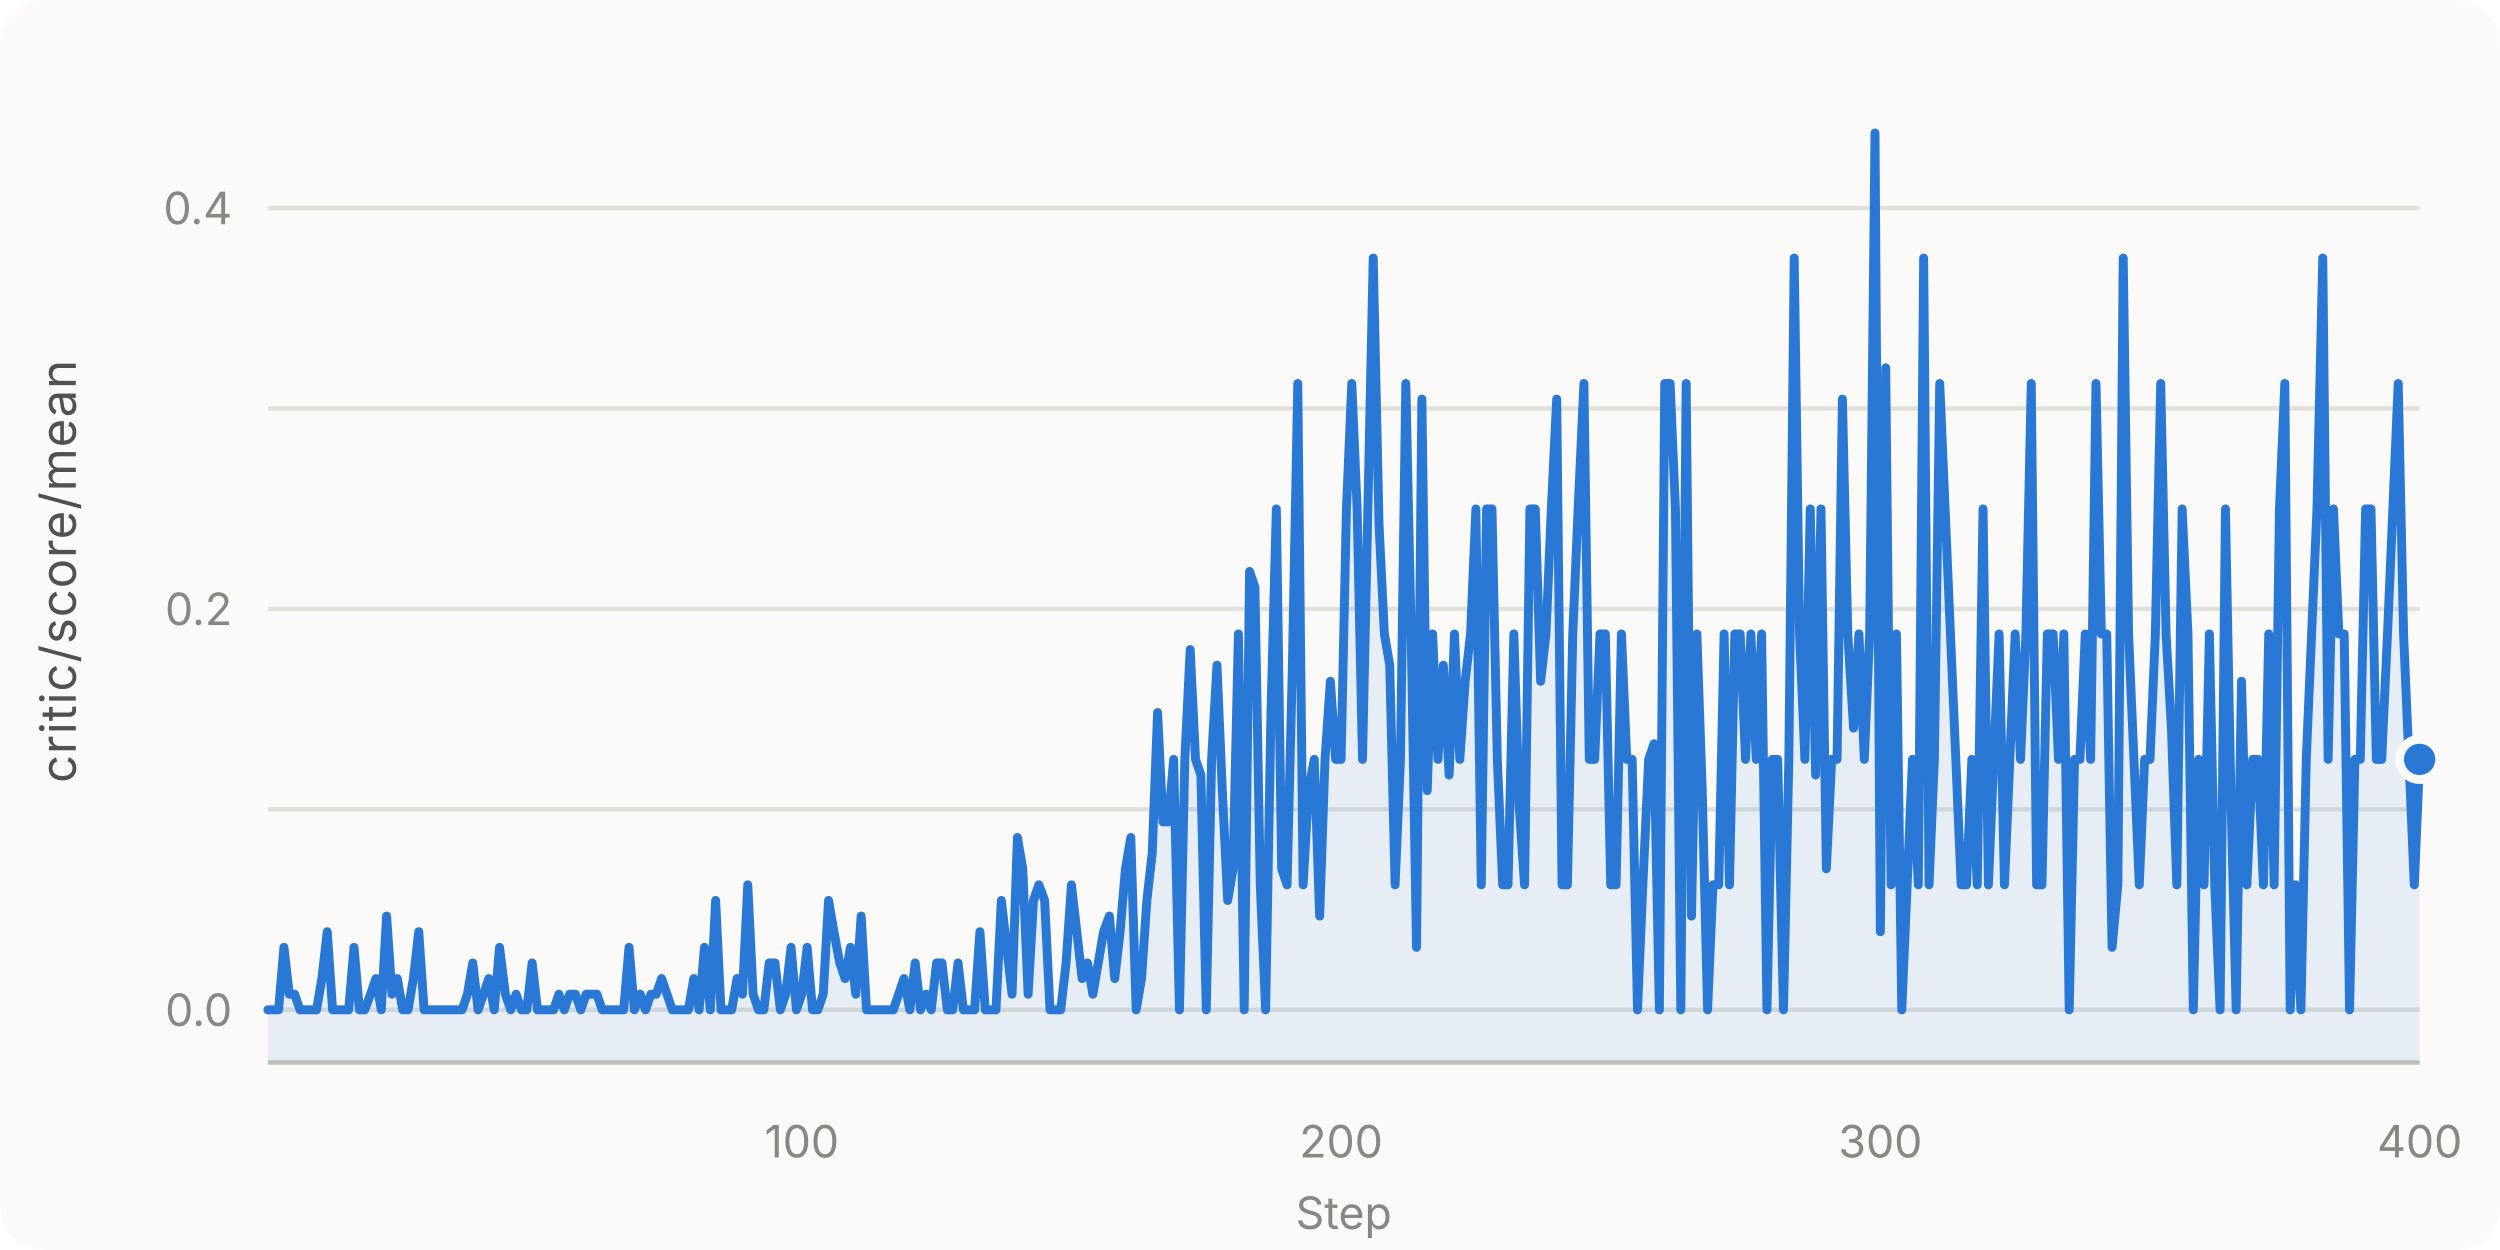
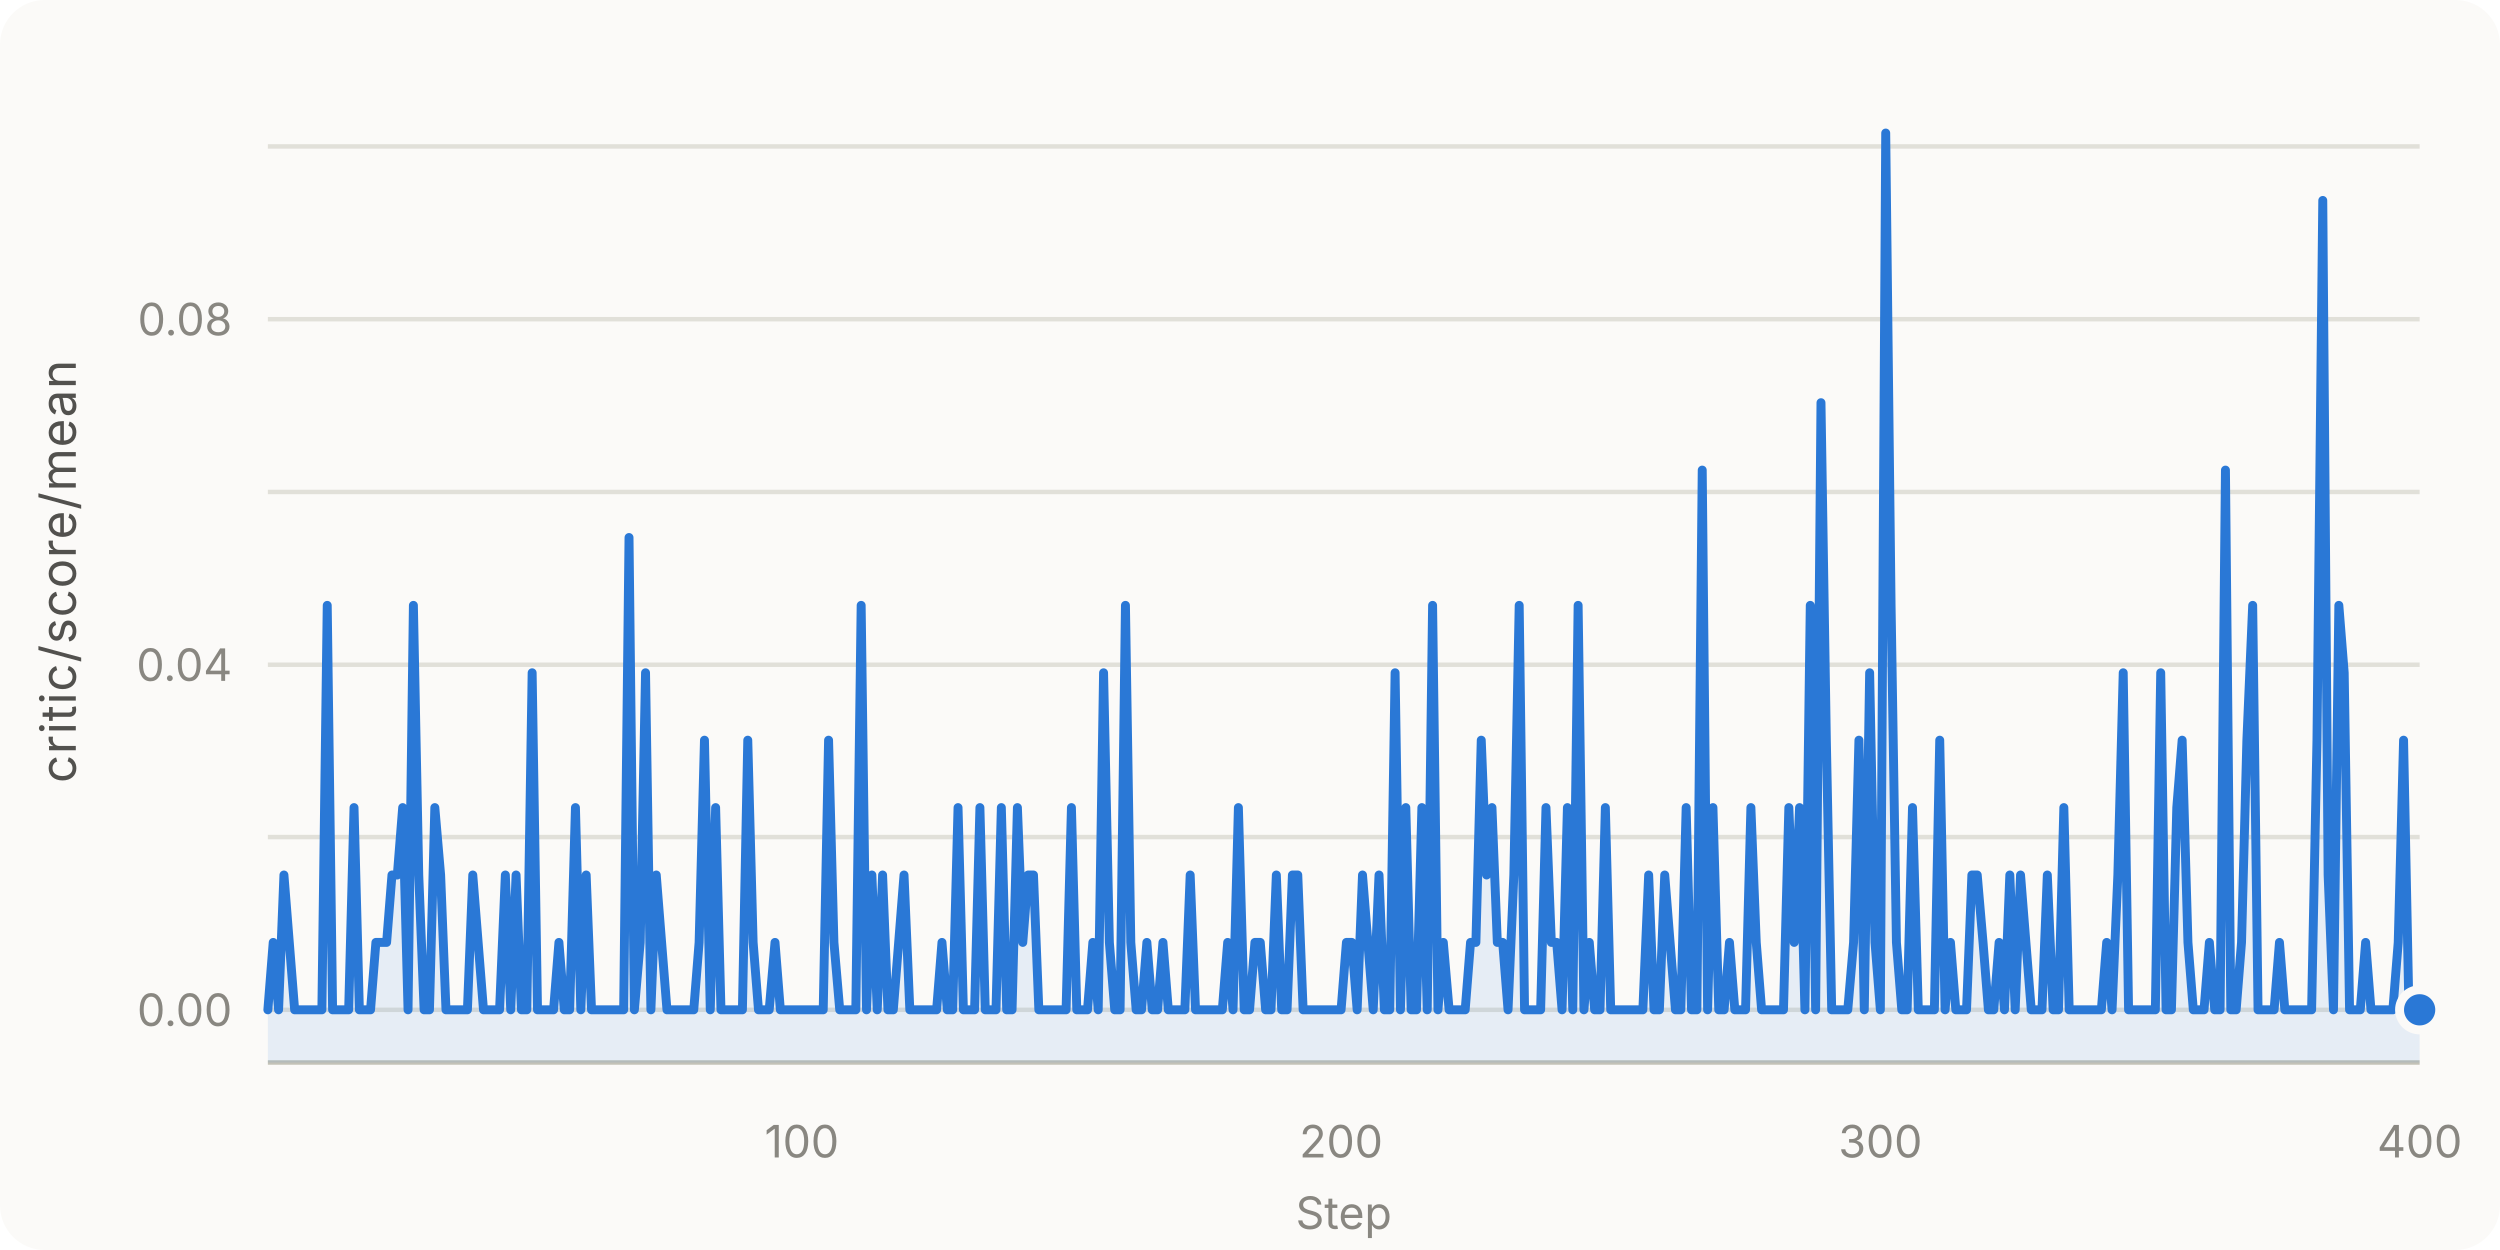
<svg xmlns="http://www.w3.org/2000/svg" viewBox="0 0 560 280" role="img" aria-labelledby="d">
  <rect width="560" height="280" rx="10" fill="#fbfaf8" />
  <text x="13" y="128.0" font-family="system-ui, -apple-system, 'Segoe UI', sans-serif" font-size="11" fill="#52514e" letter-spacing="0.2" text-anchor="middle" dominant-baseline="middle" transform="rotate(-90 13 128.0)">critic/score/mean</text>
  <line x1="60.0" y1="226.2" x2="542.0" y2="226.2" stroke="#e1e0d9" stroke-width="1" />
-   <text x="52" y="226.2" font-family="system-ui, -apple-system, 'Segoe UI', sans-serif" font-size="10" fill="#898781" text-anchor="end" dominant-baseline="middle">0.0</text>
-   <line x1="60.0" y1="181.3" x2="542.0" y2="181.3" stroke="#e1e0d9" stroke-width="1" />
-   <line x1="60.0" y1="136.4" x2="542.0" y2="136.4" stroke="#e1e0d9" stroke-width="1" />
-   <text x="52" y="136.4" font-family="system-ui, -apple-system, 'Segoe UI', sans-serif" font-size="10" fill="#898781" text-anchor="end" dominant-baseline="middle">0.2</text>
-   <line x1="60.0" y1="91.5" x2="542.0" y2="91.5" stroke="#e1e0d9" stroke-width="1" />
-   <line x1="60.0" y1="46.6" x2="542.0" y2="46.6" stroke="#e1e0d9" stroke-width="1" />
-   <text x="52" y="46.6" font-family="system-ui, -apple-system, 'Segoe UI', sans-serif" font-size="10" fill="#898781" text-anchor="end" dominant-baseline="middle">0.4</text>
+   <text x="52" y="226.2" font-family="system-ui, -apple-system, 'Segoe UI', sans-serif" font-size="10" fill="#898781" text-anchor="end" dominant-baseline="middle">0.00</text>
+   <line x1="60.0" y1="187.5" x2="542.0" y2="187.5" stroke="#e1e0d9" stroke-width="1" />
+   <line x1="60.0" y1="148.9" x2="542.0" y2="148.9" stroke="#e1e0d9" stroke-width="1" />
+   <text x="52" y="148.9" font-family="system-ui, -apple-system, 'Segoe UI', sans-serif" font-size="10" fill="#898781" text-anchor="end" dominant-baseline="middle">0.04</text>
+   <line x1="60.0" y1="110.2" x2="542.0" y2="110.2" stroke="#e1e0d9" stroke-width="1" />
+   <line x1="60.0" y1="71.5" x2="542.0" y2="71.5" stroke="#e1e0d9" stroke-width="1" />
+   <text x="52" y="71.5" font-family="system-ui, -apple-system, 'Segoe UI', sans-serif" font-size="10" fill="#898781" text-anchor="end" dominant-baseline="middle">0.08</text>
+   <line x1="60.0" y1="32.8" x2="542.0" y2="32.8" stroke="#e1e0d9" stroke-width="1" />
  <line x1="60.0" y1="238.0" x2="542.0" y2="238.0" stroke="#c3c2b7" stroke-width="1" />
  <text x="179.6" y="252" font-family="system-ui, -apple-system, 'Segoe UI', sans-serif" font-size="10" fill="#898781" text-anchor="middle" dominant-baseline="hanging">100</text>
  <text x="300.4" y="252" font-family="system-ui, -apple-system, 'Segoe UI', sans-serif" font-size="10" fill="#898781" text-anchor="middle" dominant-baseline="hanging">200</text>
  <text x="421.2" y="252" font-family="system-ui, -apple-system, 'Segoe UI', sans-serif" font-size="10" fill="#898781" text-anchor="middle" dominant-baseline="hanging">300</text>
  <text x="542.0" y="252" font-family="system-ui, -apple-system, 'Segoe UI', sans-serif" font-size="10" fill="#898781" text-anchor="middle" dominant-baseline="hanging">400</text>
  <text x="301.0" y="268" font-family="system-ui, -apple-system, 'Segoe UI', sans-serif" font-size="10" fill="#898781" text-anchor="middle" dominant-baseline="hanging">Step</text>
-   <path d="M60.0,238.0 L60.0,226.2 L61.2,226.2 L62.4,226.2 L63.6,212.2 L64.8,222.7 L66.0,222.7 L67.2,226.2 L68.5,226.2 L69.7,226.2 L70.9,226.2 L72.1,219.2 L73.3,208.7 L74.5,226.2 L75.7,226.2 L76.9,226.2 L78.1,226.2 L79.3,212.2 L80.5,226.2 L81.7,226.2 L83.0,222.7 L84.2,219.2 L85.4,226.2 L86.6,205.2 L87.8,222.7 L89.0,219.2 L90.2,226.2 L91.4,226.2 L92.6,219.2 L93.8,208.7 L95.0,226.2 L96.2,226.2 L97.4,226.2 L98.7,226.2 L99.9,226.2 L101.1,226.2 L102.3,226.2 L103.5,226.2 L104.7,222.7 L105.9,215.7 L107.1,226.2 L108.3,222.7 L109.5,219.2 L110.7,226.2 L111.9,212.2 L113.2,222.7 L114.4,226.2 L115.6,222.7 L116.8,226.2 L118.0,226.2 L119.2,215.7 L120.4,226.2 L121.6,226.2 L122.8,226.2 L124.0,226.2 L125.2,222.7 L126.4,226.2 L127.6,222.7 L128.9,222.7 L130.1,226.2 L131.3,222.7 L132.5,222.7 L133.7,222.7 L134.9,226.2 L136.1,226.2 L137.3,226.2 L138.5,226.2 L139.7,226.2 L140.9,212.2 L142.1,226.2 L143.4,222.7 L144.6,226.2 L145.8,222.7 L147.0,222.7 L148.2,219.2 L149.4,222.7 L150.6,226.2 L151.8,226.2 L153.0,226.2 L154.2,226.2 L155.4,219.2 L156.6,226.2 L157.8,212.2 L159.1,226.2 L160.3,201.7 L161.5,226.2 L162.7,226.2 L163.9,226.2 L165.1,219.2 L166.3,222.7 L167.5,198.2 L168.7,222.7 L169.9,226.2 L171.1,226.2 L172.3,215.7 L173.6,215.7 L174.8,226.2 L176.0,222.7 L177.2,212.2 L178.4,226.2 L179.6,222.7 L180.8,212.2 L182.0,226.2 L183.2,226.2 L184.4,222.7 L185.6,201.7 L186.8,208.7 L188.1,215.7 L189.3,219.2 L190.5,212.2 L191.7,222.7 L192.9,205.2 L194.1,226.2 L195.3,226.2 L196.5,226.2 L197.7,226.2 L198.9,226.2 L200.1,226.2 L201.3,222.7 L202.5,219.2 L203.8,226.2 L205.0,215.7 L206.2,226.2 L207.4,222.7 L208.6,226.2 L209.8,215.7 L211.0,215.7 L212.2,226.2 L213.4,226.2 L214.6,215.7 L215.8,226.2 L217.0,226.2 L218.3,226.2 L219.5,208.7 L220.7,226.2 L221.9,226.2 L223.1,226.2 L224.3,201.7 L225.5,212.2 L226.7,222.7 L227.9,187.6 L229.1,194.6 L230.3,222.7 L231.5,201.7 L232.7,198.2 L234.0,201.7 L235.2,226.2 L236.4,226.2 L237.6,226.2 L238.8,215.7 L240.0,198.2 L241.2,208.7 L242.4,219.2 L243.6,215.7 L244.8,222.7 L246.0,215.7 L247.2,208.7 L248.5,205.2 L249.7,219.2 L250.9,208.7 L252.1,194.6 L253.3,187.6 L254.5,226.2 L255.7,219.2 L256.9,201.7 L258.1,191.1 L259.3,159.6 L260.5,184.1 L261.7,184.1 L262.9,170.1 L264.2,226.2 L265.4,170.1 L266.6,145.5 L267.8,170.1 L269.0,173.6 L270.2,226.2 L271.4,170.1 L272.6,149.0 L273.8,177.1 L275.0,201.7 L276.2,194.6 L277.4,142.0 L278.7,226.2 L279.9,128.0 L281.1,131.5 L282.3,198.2 L283.5,226.2 L284.7,159.6 L285.9,114.0 L287.1,194.6 L288.3,198.2 L289.5,149.0 L290.7,85.9 L291.9,198.2 L293.1,177.1 L294.4,170.1 L295.6,205.2 L296.8,170.1 L298.0,152.6 L299.2,170.1 L300.4,170.1 L301.6,114.0 L302.8,85.9 L304.0,114.0 L305.2,170.1 L306.4,114.0 L307.6,57.8 L308.9,117.5 L310.1,142.0 L311.3,149.0 L312.5,198.2 L313.7,170.1 L314.9,85.9 L316.1,142.0 L317.3,212.2 L318.5,89.4 L319.7,177.1 L320.9,142.0 L322.1,170.1 L323.3,149.0 L324.6,173.6 L325.8,142.0 L327.0,170.1 L328.2,152.6 L329.4,142.0 L330.6,114.0 L331.8,198.2 L333.0,114.0 L334.2,114.0 L335.4,170.1 L336.6,198.2 L337.8,198.2 L339.1,142.0 L340.3,180.6 L341.5,198.2 L342.7,114.0 L343.9,114.0 L345.1,152.6 L346.3,142.0 L347.5,114.0 L348.7,89.4 L349.9,198.2 L351.1,198.2 L352.3,142.0 L353.5,114.0 L354.8,85.9 L356.0,170.1 L357.2,170.1 L358.4,142.0 L359.6,142.0 L360.8,198.2 L362.0,198.2 L363.2,142.0 L364.4,170.1 L365.6,170.1 L366.8,226.2 L368.0,198.2 L369.3,170.1 L370.5,166.6 L371.7,226.2 L372.9,85.9 L374.1,85.9 L375.3,114.0 L376.5,226.2 L377.7,85.9 L378.9,205.2 L380.1,142.0 L381.3,177.1 L382.5,226.2 L383.7,198.2 L385.0,198.2 L386.2,142.0 L387.4,198.2 L388.6,142.0 L389.8,142.0 L391.0,170.1 L392.2,142.0 L393.4,170.1 L394.6,142.0 L395.8,226.2 L397.0,170.1 L398.2,170.1 L399.5,226.2 L400.7,170.1 L401.9,57.8 L403.1,142.0 L404.3,170.1 L405.5,114.0 L406.7,173.6 L407.9,114.0 L409.1,194.6 L410.3,170.1 L411.5,170.1 L412.7,89.4 L413.9,142.0 L415.2,163.1 L416.4,142.0 L417.6,170.1 L418.8,142.0 L420.0,29.8 L421.2,208.7 L422.4,82.4 L423.6,198.2 L424.8,142.0 L426.0,226.2 L427.2,198.2 L428.4,170.1 L429.7,198.2 L430.9,57.8 L432.1,198.2 L433.3,170.1 L434.5,85.9 L435.7,114.0 L436.9,142.0 L438.1,170.1 L439.3,198.2 L440.5,198.2 L441.7,170.1 L442.9,198.2 L444.2,114.0 L445.4,198.2 L446.6,170.1 L447.8,142.0 L449.0,198.2 L450.2,170.1 L451.4,142.0 L452.6,170.1 L453.8,142.0 L455.0,85.9 L456.2,198.2 L457.4,198.2 L458.6,142.0 L459.9,142.0 L461.1,170.1 L462.3,142.0 L463.5,226.2 L464.7,170.1 L465.9,170.1 L467.1,142.0 L468.3,170.1 L469.5,85.9 L470.7,142.0 L471.9,142.0 L473.1,212.2 L474.4,198.2 L475.6,57.8 L476.8,142.0 L478.0,170.1 L479.2,198.2 L480.4,170.1 L481.6,170.1 L482.8,142.0 L484.0,85.9 L485.2,142.0 L486.4,163.1 L487.6,198.2 L488.8,114.0 L490.1,142.0 L491.3,226.2 L492.5,170.1 L493.7,198.2 L494.9,142.0 L496.1,198.2 L497.3,226.2 L498.5,114.0 L499.7,177.1 L500.9,226.2 L502.1,152.6 L503.3,198.2 L504.6,170.1 L505.8,170.1 L507.0,198.2 L508.2,142.0 L509.4,198.2 L510.6,114.0 L511.8,85.9 L513.0,226.2 L514.2,198.2 L515.4,226.2 L516.6,170.1 L517.8,142.0 L519.0,114.0 L520.3,57.8 L521.5,170.1 L522.7,114.0 L523.9,142.0 L525.1,142.0 L526.3,226.2 L527.5,170.1 L528.7,170.1 L529.9,114.0 L531.1,114.0 L532.3,170.1 L533.5,170.1 L534.8,142.0 L536.0,114.0 L537.2,85.9 L538.4,142.0 L539.6,170.1 L540.8,198.2 L542.0,170.1 L542.0,238.0 Z" fill="#2a78d6" fill-opacity="0.1" />
-   <polyline points="60.0,226.2 61.2,226.2 62.4,226.2 63.6,212.2 64.8,222.7 66.0,222.7 67.2,226.2 68.5,226.2 69.7,226.2 70.9,226.2 72.1,219.2 73.3,208.7 74.5,226.2 75.7,226.2 76.9,226.2 78.1,226.2 79.3,212.2 80.5,226.2 81.7,226.2 83.0,222.7 84.2,219.2 85.4,226.2 86.6,205.2 87.8,222.7 89.0,219.2 90.2,226.2 91.4,226.2 92.6,219.2 93.8,208.7 95.0,226.2 96.2,226.2 97.4,226.2 98.7,226.2 99.9,226.2 101.1,226.2 102.3,226.2 103.5,226.2 104.7,222.7 105.9,215.7 107.1,226.2 108.3,222.7 109.5,219.2 110.7,226.2 111.9,212.2 113.2,222.7 114.4,226.2 115.6,222.7 116.8,226.2 118.0,226.2 119.2,215.7 120.4,226.2 121.6,226.2 122.8,226.2 124.0,226.2 125.2,222.7 126.4,226.2 127.6,222.7 128.9,222.7 130.1,226.2 131.3,222.7 132.5,222.7 133.7,222.7 134.9,226.2 136.1,226.2 137.3,226.2 138.5,226.2 139.7,226.2 140.9,212.2 142.1,226.2 143.4,222.7 144.6,226.2 145.8,222.7 147.0,222.7 148.2,219.2 149.4,222.7 150.6,226.2 151.8,226.2 153.0,226.2 154.2,226.2 155.4,219.2 156.6,226.2 157.8,212.2 159.1,226.2 160.3,201.7 161.5,226.2 162.7,226.2 163.9,226.2 165.1,219.2 166.3,222.7 167.5,198.2 168.7,222.7 169.9,226.2 171.1,226.2 172.3,215.7 173.6,215.7 174.8,226.2 176.0,222.7 177.2,212.2 178.4,226.2 179.6,222.7 180.8,212.2 182.0,226.2 183.2,226.2 184.4,222.7 185.6,201.7 186.8,208.7 188.1,215.7 189.3,219.2 190.5,212.2 191.7,222.7 192.9,205.2 194.1,226.2 195.3,226.2 196.5,226.2 197.7,226.2 198.9,226.2 200.1,226.2 201.3,222.7 202.5,219.2 203.8,226.2 205.0,215.7 206.2,226.2 207.4,222.7 208.6,226.2 209.8,215.7 211.0,215.7 212.2,226.2 213.4,226.2 214.6,215.7 215.8,226.2 217.0,226.2 218.3,226.2 219.5,208.7 220.7,226.2 221.9,226.2 223.1,226.2 224.3,201.7 225.5,212.2 226.7,222.7 227.9,187.6 229.1,194.6 230.3,222.7 231.5,201.7 232.7,198.2 234.0,201.7 235.2,226.2 236.4,226.2 237.6,226.2 238.8,215.7 240.0,198.2 241.2,208.7 242.4,219.2 243.6,215.7 244.8,222.7 246.0,215.7 247.2,208.7 248.5,205.2 249.7,219.2 250.9,208.7 252.1,194.6 253.3,187.6 254.5,226.2 255.7,219.2 256.9,201.7 258.1,191.1 259.3,159.6 260.5,184.1 261.7,184.1 262.9,170.1 264.2,226.2 265.4,170.1 266.6,145.5 267.8,170.1 269.0,173.6 270.2,226.2 271.4,170.1 272.6,149.0 273.8,177.1 275.0,201.7 276.2,194.6 277.4,142.0 278.7,226.2 279.9,128.0 281.1,131.5 282.3,198.2 283.5,226.2 284.7,159.6 285.9,114.0 287.1,194.6 288.3,198.2 289.5,149.0 290.7,85.9 291.9,198.2 293.1,177.1 294.4,170.1 295.6,205.2 296.8,170.1 298.0,152.6 299.2,170.1 300.4,170.1 301.6,114.0 302.8,85.9 304.0,114.0 305.2,170.1 306.4,114.0 307.6,57.8 308.9,117.5 310.1,142.0 311.3,149.0 312.5,198.2 313.7,170.1 314.9,85.9 316.1,142.0 317.3,212.2 318.5,89.4 319.7,177.1 320.9,142.0 322.1,170.1 323.3,149.0 324.6,173.6 325.8,142.0 327.0,170.1 328.2,152.6 329.4,142.0 330.6,114.0 331.8,198.2 333.0,114.0 334.2,114.0 335.4,170.1 336.6,198.2 337.8,198.2 339.1,142.0 340.3,180.6 341.5,198.2 342.7,114.0 343.9,114.0 345.1,152.6 346.3,142.0 347.5,114.0 348.7,89.4 349.9,198.2 351.1,198.2 352.3,142.0 353.5,114.0 354.8,85.9 356.0,170.1 357.2,170.1 358.4,142.0 359.6,142.0 360.8,198.2 362.0,198.2 363.2,142.0 364.4,170.1 365.6,170.1 366.8,226.2 368.0,198.2 369.3,170.1 370.5,166.6 371.7,226.2 372.9,85.9 374.1,85.9 375.3,114.0 376.5,226.2 377.7,85.9 378.9,205.2 380.1,142.0 381.3,177.1 382.5,226.2 383.7,198.2 385.0,198.2 386.2,142.0 387.4,198.2 388.6,142.0 389.8,142.0 391.0,170.1 392.2,142.0 393.4,170.1 394.6,142.0 395.8,226.2 397.0,170.1 398.2,170.1 399.5,226.2 400.7,170.1 401.9,57.8 403.1,142.0 404.3,170.1 405.5,114.0 406.7,173.6 407.9,114.0 409.1,194.6 410.3,170.1 411.5,170.1 412.7,89.4 413.9,142.0 415.2,163.1 416.4,142.0 417.6,170.1 418.8,142.0 420.0,29.8 421.2,208.7 422.4,82.4 423.6,198.2 424.8,142.0 426.0,226.2 427.2,198.2 428.4,170.1 429.7,198.2 430.9,57.8 432.1,198.2 433.3,170.1 434.5,85.9 435.7,114.0 436.9,142.0 438.1,170.1 439.3,198.2 440.5,198.2 441.7,170.1 442.9,198.2 444.2,114.0 445.4,198.2 446.6,170.1 447.8,142.0 449.0,198.2 450.2,170.1 451.4,142.0 452.6,170.1 453.8,142.0 455.0,85.9 456.2,198.2 457.4,198.2 458.6,142.0 459.9,142.0 461.1,170.1 462.3,142.0 463.5,226.2 464.7,170.1 465.9,170.1 467.1,142.0 468.3,170.1 469.5,85.9 470.7,142.0 471.9,142.0 473.1,212.2 474.4,198.2 475.6,57.8 476.8,142.0 478.0,170.1 479.2,198.2 480.4,170.1 481.6,170.1 482.8,142.0 484.0,85.9 485.2,142.0 486.4,163.1 487.6,198.2 488.8,114.0 490.1,142.0 491.3,226.2 492.5,170.1 493.7,198.2 494.9,142.0 496.1,198.2 497.3,226.2 498.5,114.0 499.7,177.1 500.9,226.2 502.1,152.6 503.3,198.2 504.6,170.1 505.8,170.1 507.0,198.2 508.2,142.0 509.4,198.2 510.6,114.0 511.8,85.9 513.0,226.2 514.2,198.2 515.4,226.2 516.6,170.1 517.8,142.0 519.0,114.0 520.3,57.8 521.5,170.1 522.7,114.0 523.9,142.0 525.1,142.0 526.3,226.2 527.5,170.1 528.7,170.1 529.9,114.0 531.1,114.0 532.3,170.1 533.5,170.1 534.8,142.0 536.0,114.0 537.2,85.9 538.4,142.0 539.6,170.1 540.8,198.2 542.0,170.1" fill="none" stroke="#2a78d6" stroke-width="2" stroke-linejoin="round" stroke-linecap="round" />
-   <circle cx="542.0" cy="170.1" r="4.5" fill="#2a78d6" stroke="#fbfaf8" stroke-width="2" />
+   <path d="M60.0,238.0 L60.0,226.2 L61.2,211.1 L62.4,226.2 L63.6,196.0 L64.8,211.1 L66.0,226.2 L67.2,226.2 L68.5,226.2 L69.7,226.2 L70.9,226.2 L72.1,226.2 L73.3,135.6 L74.5,226.2 L75.7,226.2 L76.9,226.2 L78.1,226.2 L79.3,180.9 L80.5,226.2 L81.7,226.2 L83.0,226.2 L84.2,211.1 L85.4,211.1 L86.6,211.1 L87.8,196.0 L89.0,196.0 L90.2,180.9 L91.4,226.2 L92.6,135.6 L93.8,196.0 L95.0,226.2 L96.2,226.2 L97.4,180.9 L98.7,196.0 L99.9,226.2 L101.1,226.2 L102.3,226.2 L103.5,226.2 L104.7,226.2 L105.9,196.0 L107.1,211.1 L108.3,226.2 L109.5,226.2 L110.7,226.2 L111.9,226.2 L113.2,196.0 L114.4,226.2 L115.6,196.0 L116.8,226.2 L118.0,226.2 L119.2,150.7 L120.4,226.2 L121.6,226.2 L122.8,226.2 L124.0,226.2 L125.2,211.1 L126.4,226.2 L127.6,226.2 L128.9,180.9 L130.1,226.2 L131.3,196.0 L132.5,226.2 L133.7,226.2 L134.9,226.2 L136.1,226.2 L137.3,226.2 L138.5,226.2 L139.7,226.2 L140.9,120.4 L142.1,226.2 L143.4,211.1 L144.6,150.7 L145.8,226.2 L147.0,196.0 L148.2,211.1 L149.4,226.2 L150.6,226.2 L151.8,226.2 L153.0,226.2 L154.2,226.2 L155.4,226.2 L156.6,211.1 L157.8,165.8 L159.1,226.2 L160.3,180.9 L161.5,226.2 L162.7,226.2 L163.9,226.2 L165.1,226.2 L166.3,226.2 L167.5,165.8 L168.7,211.1 L169.9,226.2 L171.1,226.2 L172.3,226.2 L173.6,211.1 L174.8,226.2 L176.0,226.2 L177.2,226.2 L178.4,226.2 L179.6,226.2 L180.8,226.2 L182.0,226.2 L183.2,226.2 L184.4,226.2 L185.6,165.8 L186.8,211.1 L188.1,226.2 L189.3,226.2 L190.5,226.2 L191.7,226.2 L192.9,135.6 L194.1,226.2 L195.3,196.0 L196.5,226.2 L197.7,196.0 L198.9,226.2 L200.1,226.2 L201.3,211.1 L202.5,196.0 L203.8,226.2 L205.0,226.2 L206.2,226.2 L207.4,226.2 L208.6,226.2 L209.8,226.2 L211.0,211.1 L212.2,226.2 L213.4,226.2 L214.6,180.9 L215.8,226.2 L217.0,226.2 L218.3,226.2 L219.5,180.9 L220.7,226.2 L221.9,226.2 L223.1,226.2 L224.3,180.9 L225.5,226.2 L226.7,226.2 L227.9,180.9 L229.1,211.1 L230.3,196.0 L231.5,196.0 L232.7,226.2 L234.0,226.2 L235.2,226.2 L236.4,226.2 L237.6,226.2 L238.8,226.2 L240.0,180.9 L241.2,226.2 L242.4,226.2 L243.6,226.2 L244.8,211.1 L246.0,226.2 L247.2,150.7 L248.5,211.1 L249.7,226.2 L250.9,226.2 L252.1,135.6 L253.3,211.1 L254.5,226.2 L255.7,226.2 L256.9,211.1 L258.1,226.2 L259.3,226.2 L260.5,211.1 L261.7,226.2 L262.9,226.2 L264.2,226.2 L265.4,226.2 L266.6,196.0 L267.8,226.2 L269.0,226.2 L270.2,226.2 L271.4,226.2 L272.6,226.2 L273.8,226.2 L275.0,211.1 L276.2,226.2 L277.4,180.9 L278.7,226.2 L279.9,226.2 L281.1,211.1 L282.3,211.1 L283.5,226.2 L284.7,226.2 L285.9,196.0 L287.1,226.2 L288.3,226.2 L289.5,196.0 L290.7,196.0 L291.9,226.2 L293.1,226.2 L294.4,226.2 L295.6,226.2 L296.8,226.2 L298.0,226.2 L299.2,226.2 L300.4,226.2 L301.6,211.1 L302.8,211.1 L304.0,226.2 L305.2,196.0 L306.4,211.1 L307.6,226.2 L308.9,196.0 L310.1,226.2 L311.3,226.2 L312.5,150.7 L313.7,226.2 L314.9,180.9 L316.1,226.2 L317.3,226.2 L318.5,180.9 L319.7,226.2 L320.9,135.6 L322.1,226.2 L323.3,211.1 L324.6,226.2 L325.8,226.2 L327.0,226.2 L328.2,226.2 L329.4,211.1 L330.6,211.1 L331.8,165.8 L333.0,196.0 L334.2,180.9 L335.4,211.1 L336.6,211.1 L337.8,226.2 L339.1,196.0 L340.3,135.6 L341.5,226.2 L342.7,226.2 L343.9,226.2 L345.1,226.2 L346.3,180.9 L347.5,211.1 L348.7,211.1 L349.9,226.2 L351.1,180.9 L352.3,226.2 L353.5,135.6 L354.8,226.2 L356.0,211.1 L357.2,226.2 L358.4,226.2 L359.6,180.9 L360.8,226.2 L362.0,226.2 L363.2,226.2 L364.4,226.2 L365.6,226.2 L366.8,226.2 L368.0,226.2 L369.3,196.0 L370.5,226.2 L371.7,226.2 L372.9,196.0 L374.1,211.1 L375.3,226.2 L376.5,226.2 L377.7,180.9 L378.9,226.2 L380.1,226.2 L381.3,105.3 L382.5,226.2 L383.7,180.9 L385.0,226.2 L386.2,226.2 L387.4,211.1 L388.6,226.2 L389.8,226.2 L391.0,226.2 L392.2,180.9 L393.4,211.1 L394.6,226.2 L395.8,226.2 L397.0,226.2 L398.2,226.2 L399.5,226.2 L400.7,180.9 L401.9,211.1 L403.1,180.9 L404.3,226.2 L405.5,135.6 L406.7,226.2 L407.9,90.2 L409.1,165.8 L410.3,226.2 L411.5,226.2 L412.7,226.2 L413.9,226.2 L415.2,211.1 L416.4,165.8 L417.6,226.2 L418.8,150.7 L420.0,211.1 L421.2,226.2 L422.4,29.8 L423.6,135.6 L424.8,211.1 L426.0,226.2 L427.2,226.2 L428.4,180.9 L429.7,226.2 L430.9,226.2 L432.1,226.2 L433.3,226.2 L434.5,165.8 L435.7,226.2 L436.9,211.1 L438.1,226.2 L439.3,226.2 L440.5,226.2 L441.7,196.0 L442.9,196.0 L444.2,211.1 L445.4,226.2 L446.6,226.2 L447.8,211.1 L449.0,226.2 L450.2,196.0 L451.4,226.2 L452.6,196.0 L453.8,211.1 L455.0,226.2 L456.2,226.2 L457.4,226.2 L458.6,196.0 L459.9,226.2 L461.1,226.2 L462.3,180.9 L463.5,226.2 L464.7,226.2 L465.9,226.2 L467.1,226.2 L468.3,226.2 L469.5,226.2 L470.7,226.2 L471.9,211.1 L473.1,226.2 L474.4,196.0 L475.6,150.7 L476.8,226.2 L478.0,226.2 L479.2,226.2 L480.4,226.2 L481.6,226.2 L482.8,226.2 L484.0,150.7 L485.2,226.2 L486.4,226.2 L487.6,180.9 L488.8,165.8 L490.1,211.1 L491.3,226.2 L492.5,226.2 L493.7,226.2 L494.9,211.1 L496.1,226.2 L497.3,226.2 L498.5,105.3 L499.7,226.2 L500.9,226.2 L502.1,211.1 L503.3,165.8 L504.6,135.6 L505.8,226.2 L507.0,226.2 L508.2,226.2 L509.4,226.2 L510.6,211.1 L511.8,226.2 L513.0,226.2 L514.2,226.2 L515.4,226.2 L516.6,226.2 L517.8,226.2 L519.0,165.8 L520.3,44.9 L521.5,196.0 L522.7,226.2 L523.9,135.6 L525.1,150.7 L526.3,226.2 L527.5,226.2 L528.7,226.2 L529.9,211.1 L531.1,226.2 L532.3,226.2 L533.5,226.2 L534.8,226.2 L536.0,226.2 L537.2,211.1 L538.4,165.8 L539.6,226.2 L540.8,226.2 L542.0,226.2 L542.0,238.0 Z" fill="#2a78d6" fill-opacity="0.1" />
+   <polyline points="60.0,226.2 61.2,211.1 62.4,226.2 63.6,196.0 64.8,211.1 66.0,226.2 67.2,226.2 68.5,226.2 69.7,226.2 70.9,226.2 72.1,226.2 73.3,135.6 74.5,226.2 75.7,226.2 76.9,226.2 78.1,226.2 79.3,180.9 80.5,226.2 81.7,226.2 83.0,226.2 84.2,211.1 85.4,211.1 86.6,211.1 87.8,196.0 89.0,196.0 90.2,180.9 91.4,226.2 92.6,135.6 93.8,196.0 95.0,226.2 96.2,226.2 97.4,180.9 98.7,196.0 99.9,226.2 101.1,226.2 102.3,226.2 103.5,226.2 104.7,226.2 105.9,196.0 107.1,211.1 108.3,226.2 109.5,226.2 110.7,226.2 111.9,226.2 113.2,196.0 114.4,226.2 115.6,196.0 116.8,226.2 118.0,226.2 119.2,150.7 120.4,226.2 121.6,226.2 122.8,226.2 124.0,226.2 125.2,211.1 126.4,226.2 127.6,226.2 128.9,180.9 130.1,226.2 131.3,196.0 132.5,226.2 133.7,226.2 134.9,226.2 136.1,226.2 137.3,226.2 138.5,226.2 139.7,226.2 140.9,120.4 142.1,226.2 143.4,211.1 144.6,150.7 145.8,226.2 147.0,196.0 148.2,211.1 149.4,226.2 150.6,226.2 151.8,226.2 153.0,226.2 154.2,226.2 155.4,226.2 156.6,211.1 157.8,165.8 159.1,226.2 160.3,180.9 161.5,226.2 162.7,226.2 163.9,226.2 165.1,226.2 166.3,226.2 167.5,165.8 168.7,211.1 169.9,226.2 171.1,226.2 172.3,226.2 173.6,211.1 174.8,226.2 176.0,226.2 177.2,226.2 178.4,226.2 179.6,226.2 180.8,226.2 182.0,226.2 183.2,226.2 184.4,226.2 185.6,165.8 186.8,211.1 188.1,226.2 189.3,226.2 190.5,226.2 191.7,226.2 192.9,135.6 194.1,226.2 195.3,196.0 196.5,226.2 197.7,196.0 198.9,226.2 200.1,226.2 201.3,211.1 202.5,196.0 203.8,226.2 205.0,226.2 206.2,226.2 207.4,226.2 208.6,226.2 209.8,226.2 211.0,211.1 212.2,226.2 213.4,226.2 214.6,180.9 215.8,226.2 217.0,226.2 218.3,226.2 219.5,180.9 220.7,226.2 221.9,226.2 223.1,226.2 224.3,180.9 225.5,226.2 226.7,226.2 227.9,180.9 229.1,211.1 230.3,196.0 231.5,196.0 232.7,226.2 234.0,226.2 235.2,226.2 236.4,226.2 237.6,226.2 238.8,226.2 240.0,180.9 241.2,226.2 242.4,226.2 243.6,226.2 244.8,211.1 246.0,226.2 247.2,150.7 248.5,211.1 249.7,226.2 250.9,226.2 252.1,135.6 253.3,211.1 254.5,226.2 255.7,226.2 256.9,211.1 258.1,226.2 259.3,226.2 260.5,211.1 261.7,226.2 262.9,226.2 264.2,226.2 265.4,226.2 266.6,196.0 267.8,226.2 269.0,226.2 270.2,226.2 271.4,226.2 272.6,226.2 273.8,226.2 275.0,211.1 276.2,226.2 277.4,180.9 278.7,226.2 279.9,226.2 281.1,211.1 282.3,211.1 283.5,226.2 284.7,226.2 285.9,196.0 287.1,226.2 288.3,226.2 289.5,196.0 290.7,196.0 291.9,226.2 293.1,226.2 294.4,226.2 295.6,226.2 296.8,226.2 298.0,226.2 299.2,226.2 300.4,226.2 301.6,211.1 302.8,211.1 304.0,226.2 305.2,196.0 306.4,211.1 307.6,226.2 308.9,196.0 310.1,226.2 311.3,226.2 312.5,150.7 313.7,226.2 314.9,180.9 316.1,226.2 317.3,226.2 318.5,180.9 319.7,226.2 320.9,135.6 322.1,226.2 323.3,211.1 324.6,226.2 325.8,226.2 327.0,226.2 328.2,226.2 329.4,211.1 330.6,211.1 331.8,165.8 333.0,196.0 334.2,180.9 335.4,211.1 336.6,211.1 337.8,226.2 339.1,196.0 340.3,135.6 341.5,226.2 342.7,226.2 343.9,226.2 345.1,226.2 346.3,180.9 347.5,211.1 348.7,211.1 349.9,226.2 351.1,180.9 352.3,226.2 353.5,135.6 354.8,226.2 356.0,211.1 357.2,226.2 358.4,226.2 359.6,180.9 360.8,226.2 362.0,226.2 363.2,226.2 364.4,226.2 365.6,226.2 366.8,226.2 368.0,226.2 369.3,196.0 370.5,226.2 371.7,226.2 372.9,196.0 374.1,211.1 375.3,226.2 376.5,226.2 377.7,180.9 378.9,226.2 380.1,226.2 381.3,105.3 382.5,226.2 383.7,180.9 385.0,226.2 386.2,226.2 387.4,211.1 388.6,226.2 389.8,226.2 391.0,226.2 392.2,180.9 393.4,211.1 394.6,226.2 395.8,226.2 397.0,226.2 398.2,226.2 399.5,226.2 400.7,180.9 401.9,211.1 403.1,180.9 404.3,226.2 405.5,135.6 406.7,226.2 407.9,90.2 409.1,165.8 410.3,226.2 411.5,226.2 412.7,226.2 413.9,226.2 415.2,211.1 416.4,165.8 417.6,226.2 418.8,150.7 420.0,211.1 421.2,226.2 422.4,29.8 423.6,135.6 424.8,211.1 426.0,226.2 427.2,226.2 428.4,180.9 429.7,226.2 430.9,226.2 432.1,226.2 433.3,226.2 434.5,165.8 435.7,226.2 436.9,211.1 438.1,226.2 439.3,226.2 440.5,226.2 441.7,196.0 442.9,196.0 444.2,211.1 445.4,226.2 446.6,226.2 447.8,211.1 449.0,226.2 450.2,196.0 451.4,226.2 452.6,196.0 453.8,211.1 455.0,226.2 456.2,226.2 457.4,226.2 458.6,196.0 459.9,226.2 461.1,226.2 462.3,180.9 463.5,226.2 464.7,226.2 465.9,226.2 467.1,226.2 468.3,226.2 469.5,226.2 470.7,226.2 471.9,211.1 473.1,226.2 474.4,196.0 475.6,150.7 476.8,226.2 478.0,226.2 479.2,226.2 480.4,226.2 481.6,226.2 482.8,226.2 484.0,150.7 485.2,226.2 486.4,226.2 487.6,180.9 488.8,165.8 490.1,211.1 491.3,226.2 492.5,226.2 493.7,226.2 494.9,211.1 496.1,226.2 497.3,226.2 498.5,105.3 499.7,226.2 500.9,226.2 502.1,211.1 503.3,165.8 504.6,135.6 505.8,226.2 507.0,226.2 508.2,226.2 509.4,226.2 510.6,211.1 511.8,226.2 513.0,226.2 514.2,226.2 515.4,226.2 516.6,226.2 517.8,226.2 519.0,165.8 520.3,44.9 521.5,196.0 522.7,226.2 523.9,135.6 525.1,150.7 526.3,226.2 527.5,226.2 528.7,226.2 529.9,211.1 531.1,226.2 532.3,226.2 533.5,226.2 534.8,226.2 536.0,226.2 537.2,211.1 538.4,165.8 539.6,226.2 540.8,226.2 542.0,226.2" fill="none" stroke="#2a78d6" stroke-width="2" stroke-linejoin="round" stroke-linecap="round" />
+   <circle cx="542.0" cy="226.2" r="4.5" fill="#2a78d6" stroke="#fbfaf8" stroke-width="2" />
</svg>
